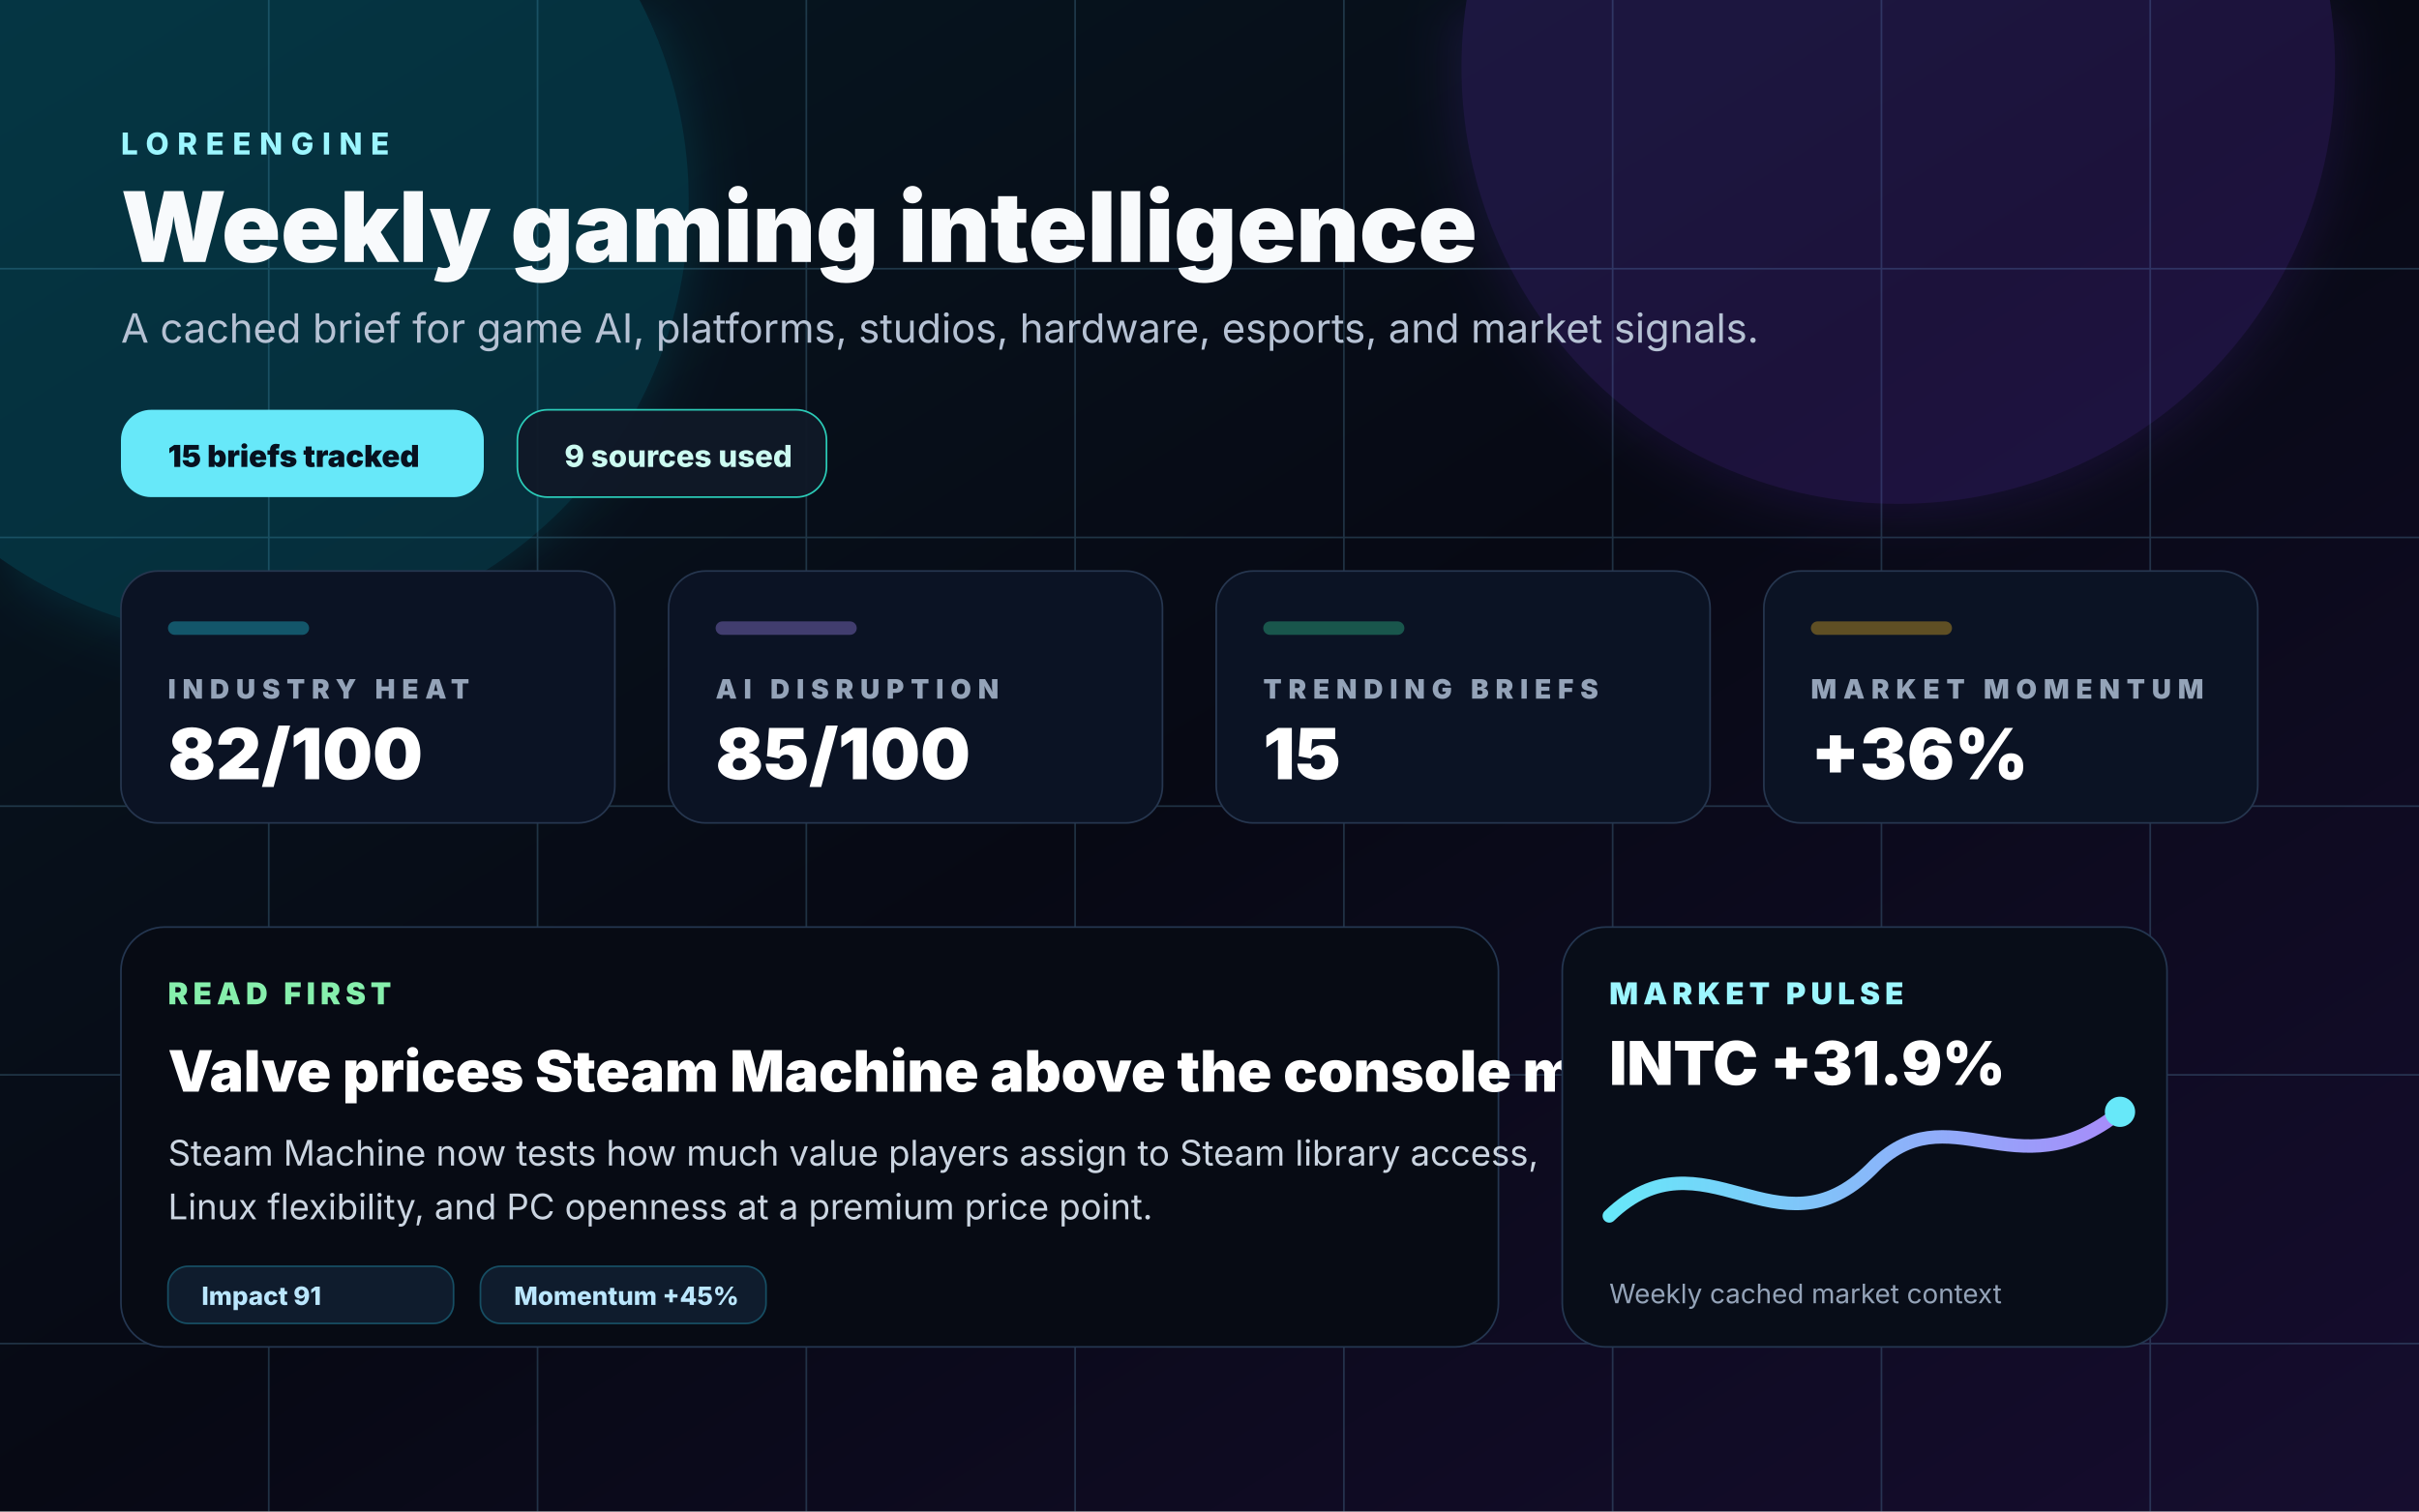
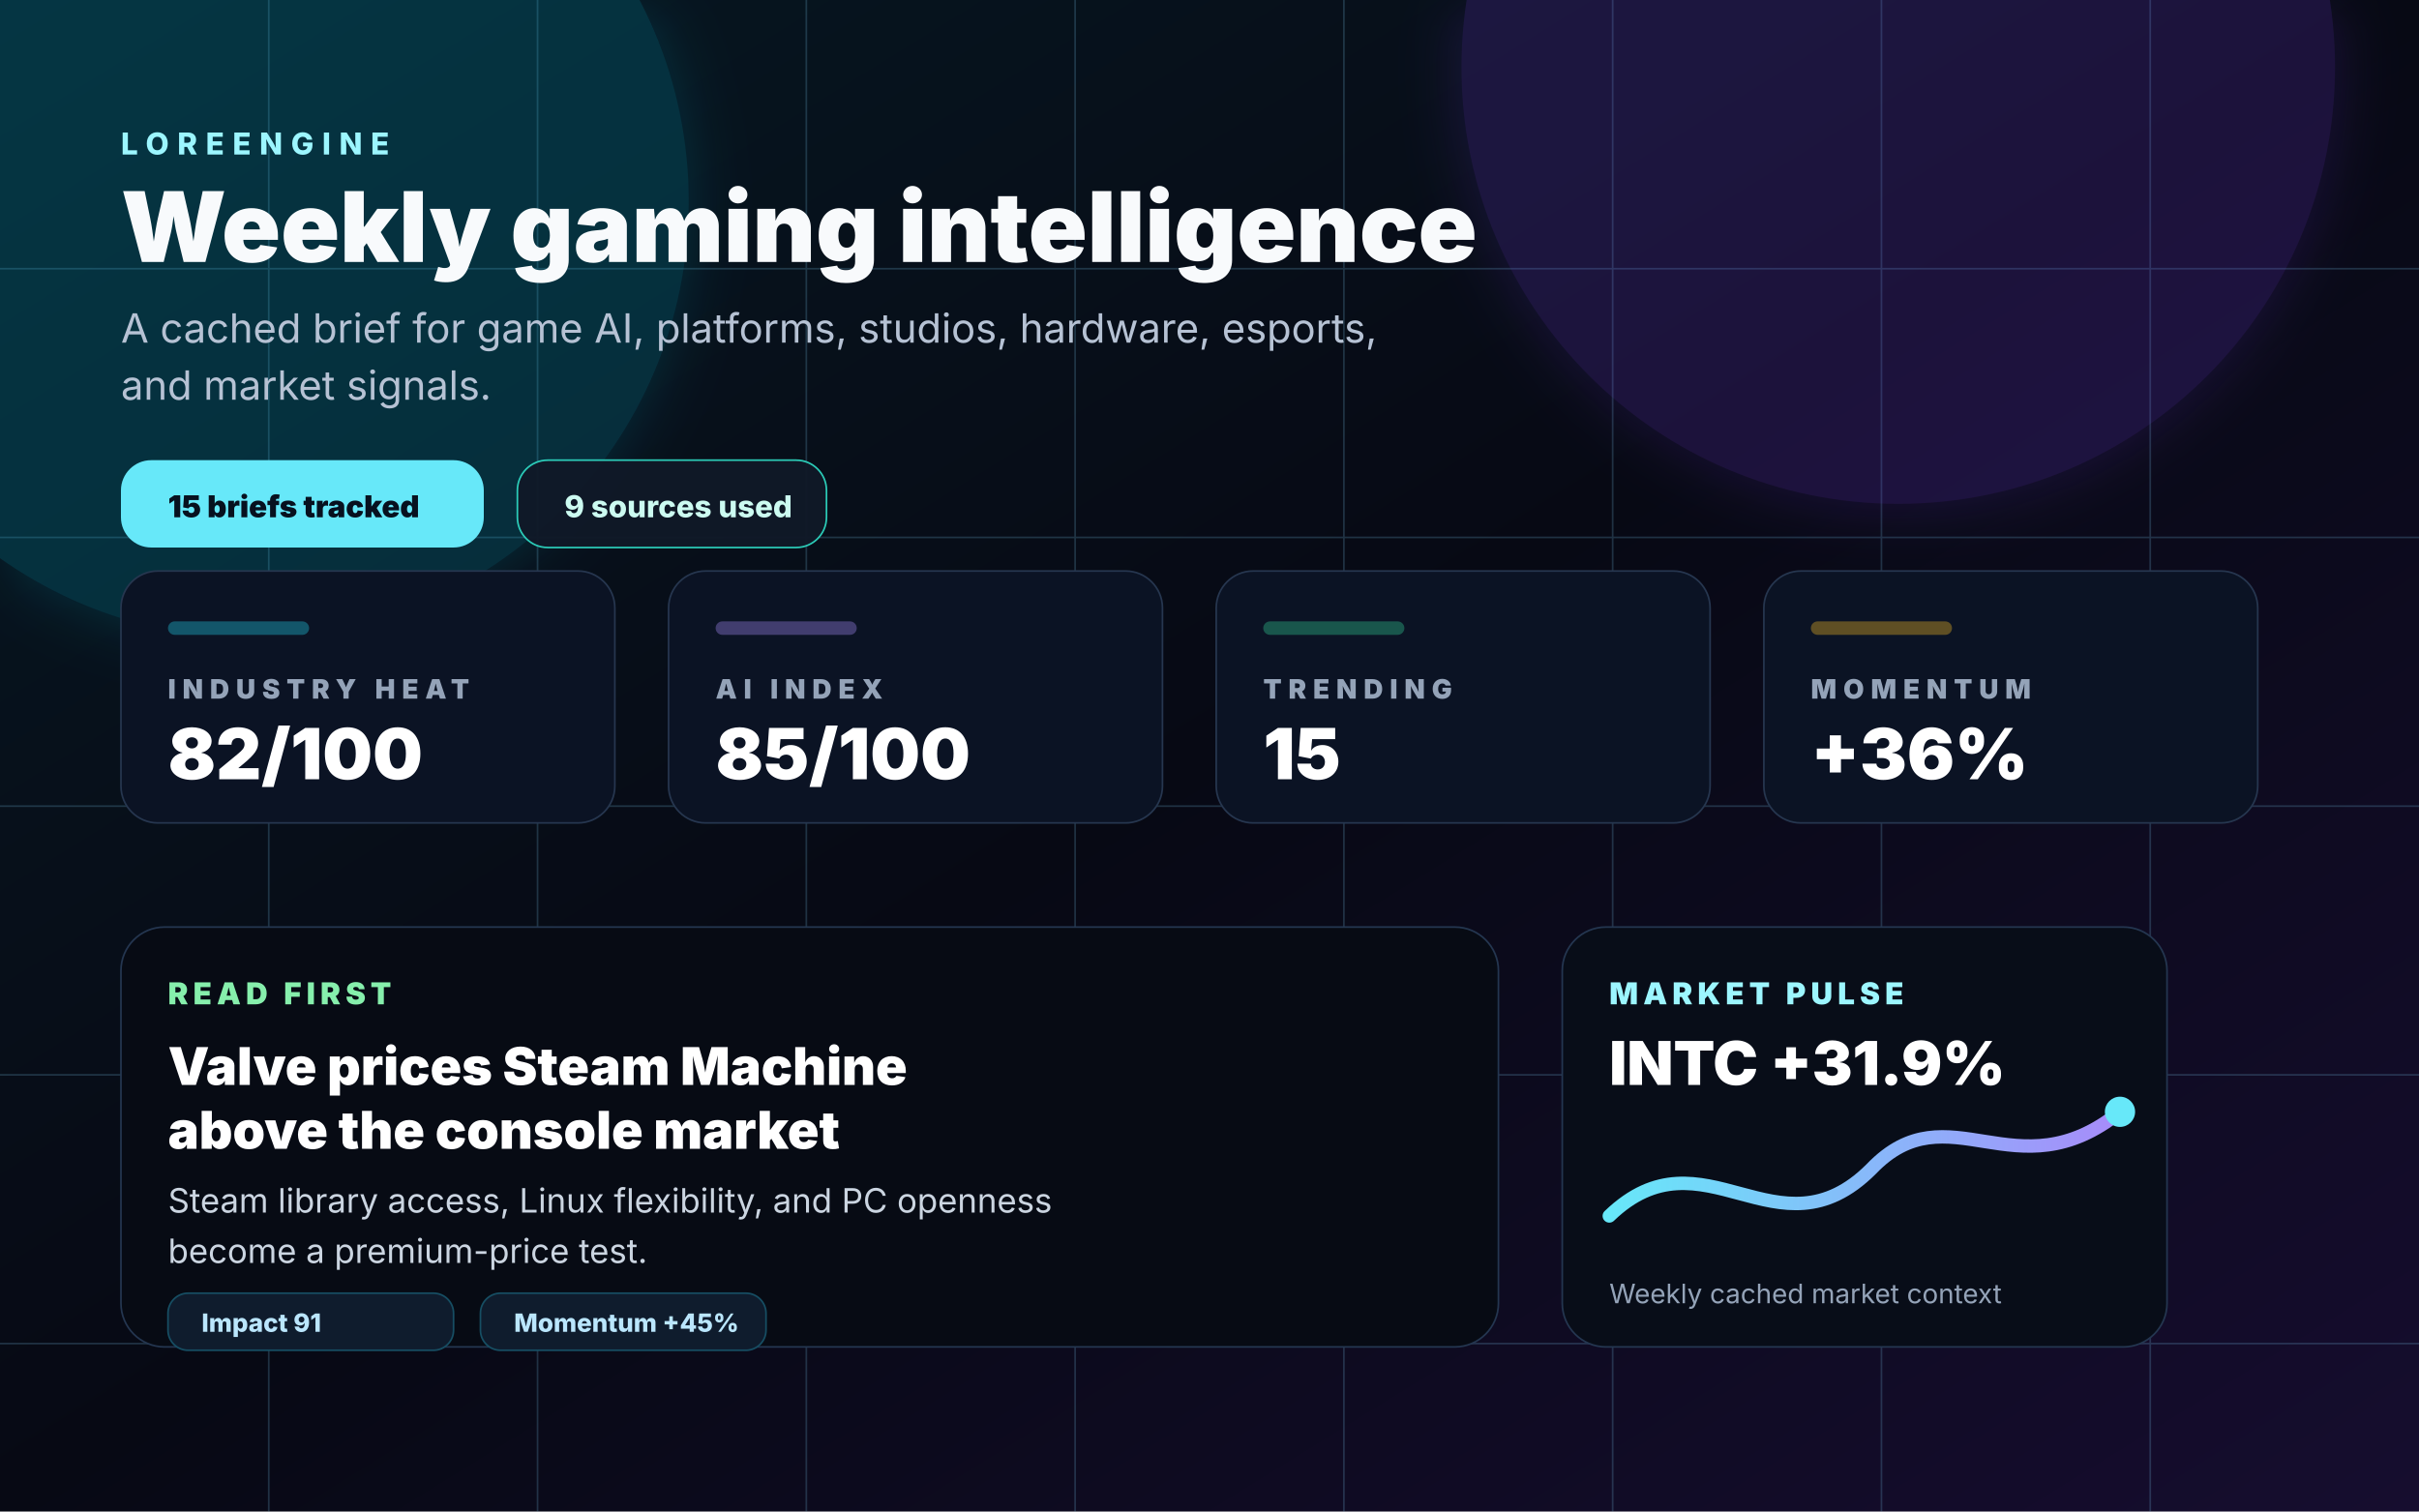
<svg xmlns="http://www.w3.org/2000/svg" width="1440" height="900" viewBox="0 0 1440 900" role="img" aria-labelledby="title desc">
  <defs>
    <linearGradient id="bg" x1="0" x2="1" y1="0" y2="1">
      <stop offset="0" stop-color="#061923" />
      <stop offset="0.5" stop-color="#070914" />
      <stop offset="1" stop-color="#160d2f" />
    </linearGradient>
    <linearGradient id="cyan" x1="0" x2="1">
      <stop offset="0" stop-color="#67e8f9" />
      <stop offset="1" stop-color="#a78bfa" />
    </linearGradient>
    <filter id="glow">
      <feGaussianBlur stdDeviation="18" result="blur" />
      <feMerge>
        <feMergeNode in="blur" />
        <feMergeNode in="SourceGraphic" />
      </feMerge>
    </filter>
  </defs>
  <rect width="1440" height="900" fill="url(#bg)" />
  <g opacity="0.2">
    <path d="M0 160H1440M0 320H1440M0 480H1440M0 640H1440M0 800H1440" stroke="#7dd3fc" />
    <path d="M160 0V900M320 0V900M480 0V900M640 0V900M800 0V900M960 0V900M1120 0V900M1280 0V900" stroke="#7dd3fc" />
  </g>
  <circle cx="1130" cy="40" r="260" fill="#7c3aed" opacity="0.18" filter="url(#glow)" />
  <circle cx="150" cy="120" r="260" fill="#06b6d4" opacity="0.18" filter="url(#glow)" />
  <g transform="translate(72 64)">
    <text x="0" y="28" fill="#9cf6ff" font-family="Inter, Arial, sans-serif" font-size="18" font-weight="800" letter-spacing="5">LOREENGINE</text>
    <text x="0" y="92" fill="#f8fafc" font-family="Inter, Arial, sans-serif" font-size="58" font-weight="900">Weekly gaming intelligence</text>
-     <text x="0" y="140" fill="#b6c2d4" font-family="Inter, Arial, sans-serif" font-size="24">A cached brief for game AI, platforms, studios, hardware, esports, and market signals.</text>
-     <rect x="0" y="180" width="216" height="52" rx="18" fill="#67e8f9" />
-     <text x="28" y="214" fill="#07111f" font-family="Inter, Arial, sans-serif" font-size="18" font-weight="900">15 briefs tracked</text>
-     <rect x="236" y="180" width="184" height="52" rx="18" fill="#101827" stroke="#2dd4bf" opacity="0.95" />
-     <text x="264" y="214" fill="#ccfbf1" font-family="Inter, Arial, sans-serif" font-size="18" font-weight="800">9 sources used</text>
+     <text x="0" y="140" fill="#b6c2d4" font-family="Inter, Arial, sans-serif" font-size="24">A cached brief for game AI, platforms, studios, hardware, esports,</text>
+     <text x="0" y="174" fill="#b6c2d4" font-family="Inter, Arial, sans-serif" font-size="24">and market signals.</text>
+     <rect x="0" y="210" width="216" height="52" rx="18" fill="#67e8f9" />
+     <text x="28" y="244" fill="#07111f" font-family="Inter, Arial, sans-serif" font-size="18" font-weight="900">15 briefs tracked</text>
+     <rect x="236" y="210" width="184" height="52" rx="18" fill="#101827" stroke="#2dd4bf" opacity="0.95" />
+     <text x="264" y="244" fill="#ccfbf1" font-family="Inter, Arial, sans-serif" font-size="18" font-weight="800">9 sources used</text>
  </g>
  <g transform="translate(72 340)">
    <g>
      <rect width="294" height="150" rx="22" fill="#0b1324" stroke="#26364f" />
      <rect x="28" y="30" width="84" height="8" rx="4" fill="#22d3ee" opacity="0.35" />
      <text x="28" y="76" fill="#94a3b8" font-family="Inter, Arial, sans-serif" font-size="16" font-weight="900" letter-spacing="4">INDUSTRY HEAT</text>
      <text x="28" y="124" fill="#ffffff" font-family="Inter, Arial, sans-serif" font-size="42" font-weight="900">82/100</text>
    </g>
    <g transform="translate(326 0)">
      <rect width="294" height="150" rx="22" fill="#0b1324" stroke="#26364f" />
      <rect x="28" y="30" width="84" height="8" rx="4" fill="#a78bfa" opacity="0.35" />
-       <text x="28" y="76" fill="#94a3b8" font-family="Inter, Arial, sans-serif" font-size="16" font-weight="900" letter-spacing="4">AI DISRUPTION</text>
+       <text x="28" y="76" fill="#94a3b8" font-family="Inter, Arial, sans-serif" font-size="16" font-weight="900" letter-spacing="4">AI INDEX</text>
      <text x="28" y="124" fill="#ffffff" font-family="Inter, Arial, sans-serif" font-size="42" font-weight="900">85/100</text>
    </g>
    <g transform="translate(652 0)">
      <rect width="294" height="150" rx="22" fill="#0b1324" stroke="#26364f" />
      <rect x="28" y="30" width="84" height="8" rx="4" fill="#34d399" opacity="0.35" />
-       <text x="28" y="76" fill="#94a3b8" font-family="Inter, Arial, sans-serif" font-size="16" font-weight="900" letter-spacing="4">TRENDING BRIEFS</text>
+       <text x="28" y="76" fill="#94a3b8" font-family="Inter, Arial, sans-serif" font-size="16" font-weight="900" letter-spacing="4">TRENDING</text>
      <text x="28" y="124" fill="#ffffff" font-family="Inter, Arial, sans-serif" font-size="42" font-weight="900">15</text>
    </g>
    <g transform="translate(978 0)">
      <rect width="294" height="150" rx="22" fill="#0b1324" stroke="#26364f" />
      <rect x="28" y="30" width="84" height="8" rx="4" fill="#fbbf24" opacity="0.35" />
-       <text x="28" y="76" fill="#94a3b8" font-family="Inter, Arial, sans-serif" font-size="16" font-weight="900" letter-spacing="4">MARKET MOMENTUM</text>
+       <text x="28" y="76" fill="#94a3b8" font-family="Inter, Arial, sans-serif" font-size="16" font-weight="900" letter-spacing="4">MOMENTUM</text>
      <text x="28" y="124" fill="#ffffff" font-family="Inter, Arial, sans-serif" font-size="42" font-weight="900">+36%</text>
    </g>
  </g>
  <g transform="translate(72 552)">
    <rect width="820" height="250" rx="26" fill="#070b14" stroke="#243650" />
    <text x="28" y="46" fill="#86efac" font-family="Inter, Arial, sans-serif" font-size="18" font-weight="900" letter-spacing="3">READ FIRST</text>
-     <text x="28" y="98" fill="#ffffff" font-family="Inter, Arial, sans-serif" font-size="34" font-weight="900">Valve prices Steam Machine above the console market</text>
-     <text x="28" y="142" fill="#cbd5e1" font-family="Inter, Arial, sans-serif" font-size="21">Steam Machine now tests how much value players assign to Steam library access,</text>
-     <text x="28" y="174" fill="#cbd5e1" font-family="Inter, Arial, sans-serif" font-size="21">Linux flexibility, and PC openness at a premium price point.</text>
-     <rect x="28" y="202" width="170" height="34" rx="12" fill="#0f1c2d" stroke="#164e63" />
-     <text x="48" y="225" fill="#bae6fd" font-family="Inter, Arial, sans-serif" font-size="15" font-weight="800">Impact 91</text>
-     <rect x="214" y="202" width="170" height="34" rx="12" fill="#0f1c2d" stroke="#164e63" />
-     <text x="234" y="225" fill="#bae6fd" font-family="Inter, Arial, sans-serif" font-size="15" font-weight="800">Momentum +45%</text>
+     <text x="28" y="94" fill="#ffffff" font-family="Inter, Arial, sans-serif" font-size="31" font-weight="900">Valve prices Steam Machine</text>
+     <text x="28" y="132" fill="#ffffff" font-family="Inter, Arial, sans-serif" font-size="31" font-weight="900">above the console market</text>
+     <text x="28" y="170" fill="#cbd5e1" font-family="Inter, Arial, sans-serif" font-size="20">Steam library access, Linux flexibility, and PC openness</text>
+     <text x="28" y="200" fill="#cbd5e1" font-family="Inter, Arial, sans-serif" font-size="20">become a premium-price test.</text>
+     <rect x="28" y="218" width="170" height="34" rx="12" fill="#0f1c2d" stroke="#164e63" />
+     <text x="48" y="241" fill="#bae6fd" font-family="Inter, Arial, sans-serif" font-size="15" font-weight="800">Impact 91</text>
+     <rect x="214" y="218" width="170" height="34" rx="12" fill="#0f1c2d" stroke="#164e63" />
+     <text x="234" y="241" fill="#bae6fd" font-family="Inter, Arial, sans-serif" font-size="15" font-weight="800">Momentum +45%</text>
  </g>
  <g transform="translate(930 552)">
    <rect width="360" height="250" rx="26" fill="#080d18" stroke="#243650" />
    <text x="28" y="46" fill="#9cf6ff" font-family="Inter, Arial, sans-serif" font-size="18" font-weight="900" letter-spacing="3">MARKET PULSE</text>
    <text x="28" y="94" fill="#ffffff" font-family="Inter, Arial, sans-serif" font-size="36" font-weight="900">INTC +31.9%</text>
    <path d="M28 172 C84 118 128 200 184 144 C230 96 270 160 332 110" fill="none" stroke="url(#cyan)" stroke-width="8" stroke-linecap="round" />
    <circle cx="332" cy="110" r="9" fill="#67e8f9" />
    <text x="28" y="224" fill="#94a3b8" font-family="Inter, Arial, sans-serif" font-size="16">Weekly cached market context</text>
  </g>
</svg>
